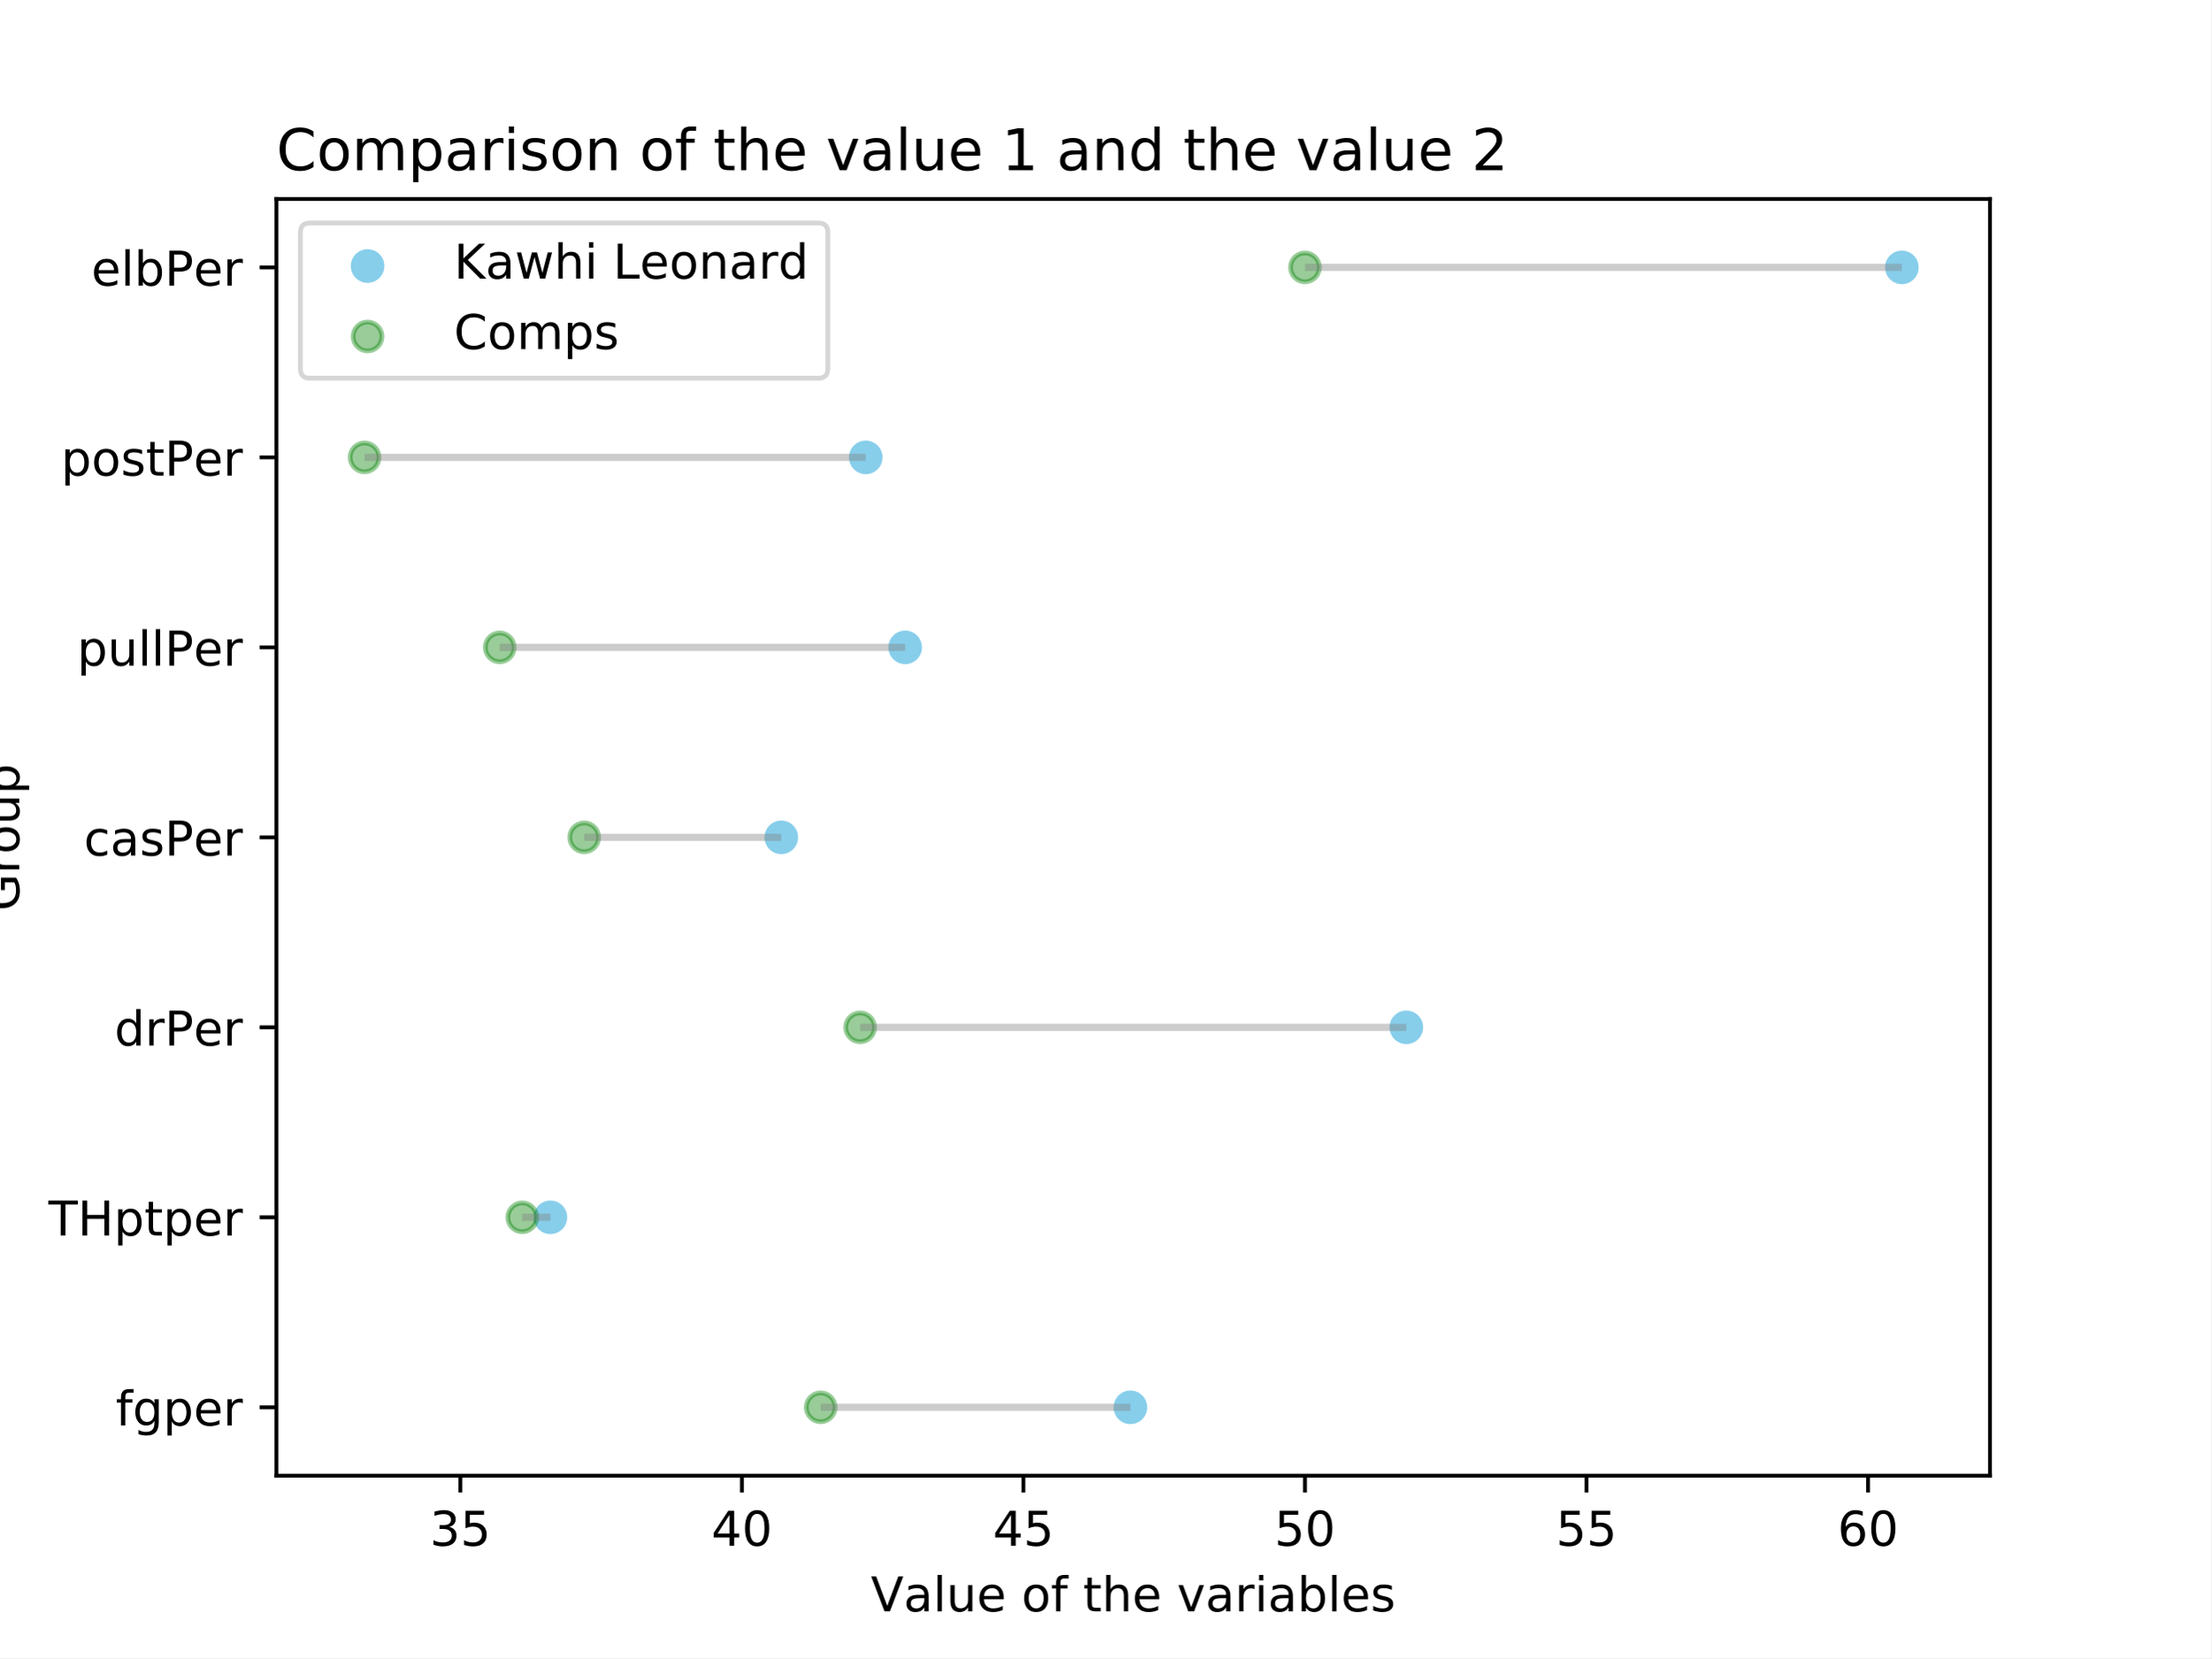
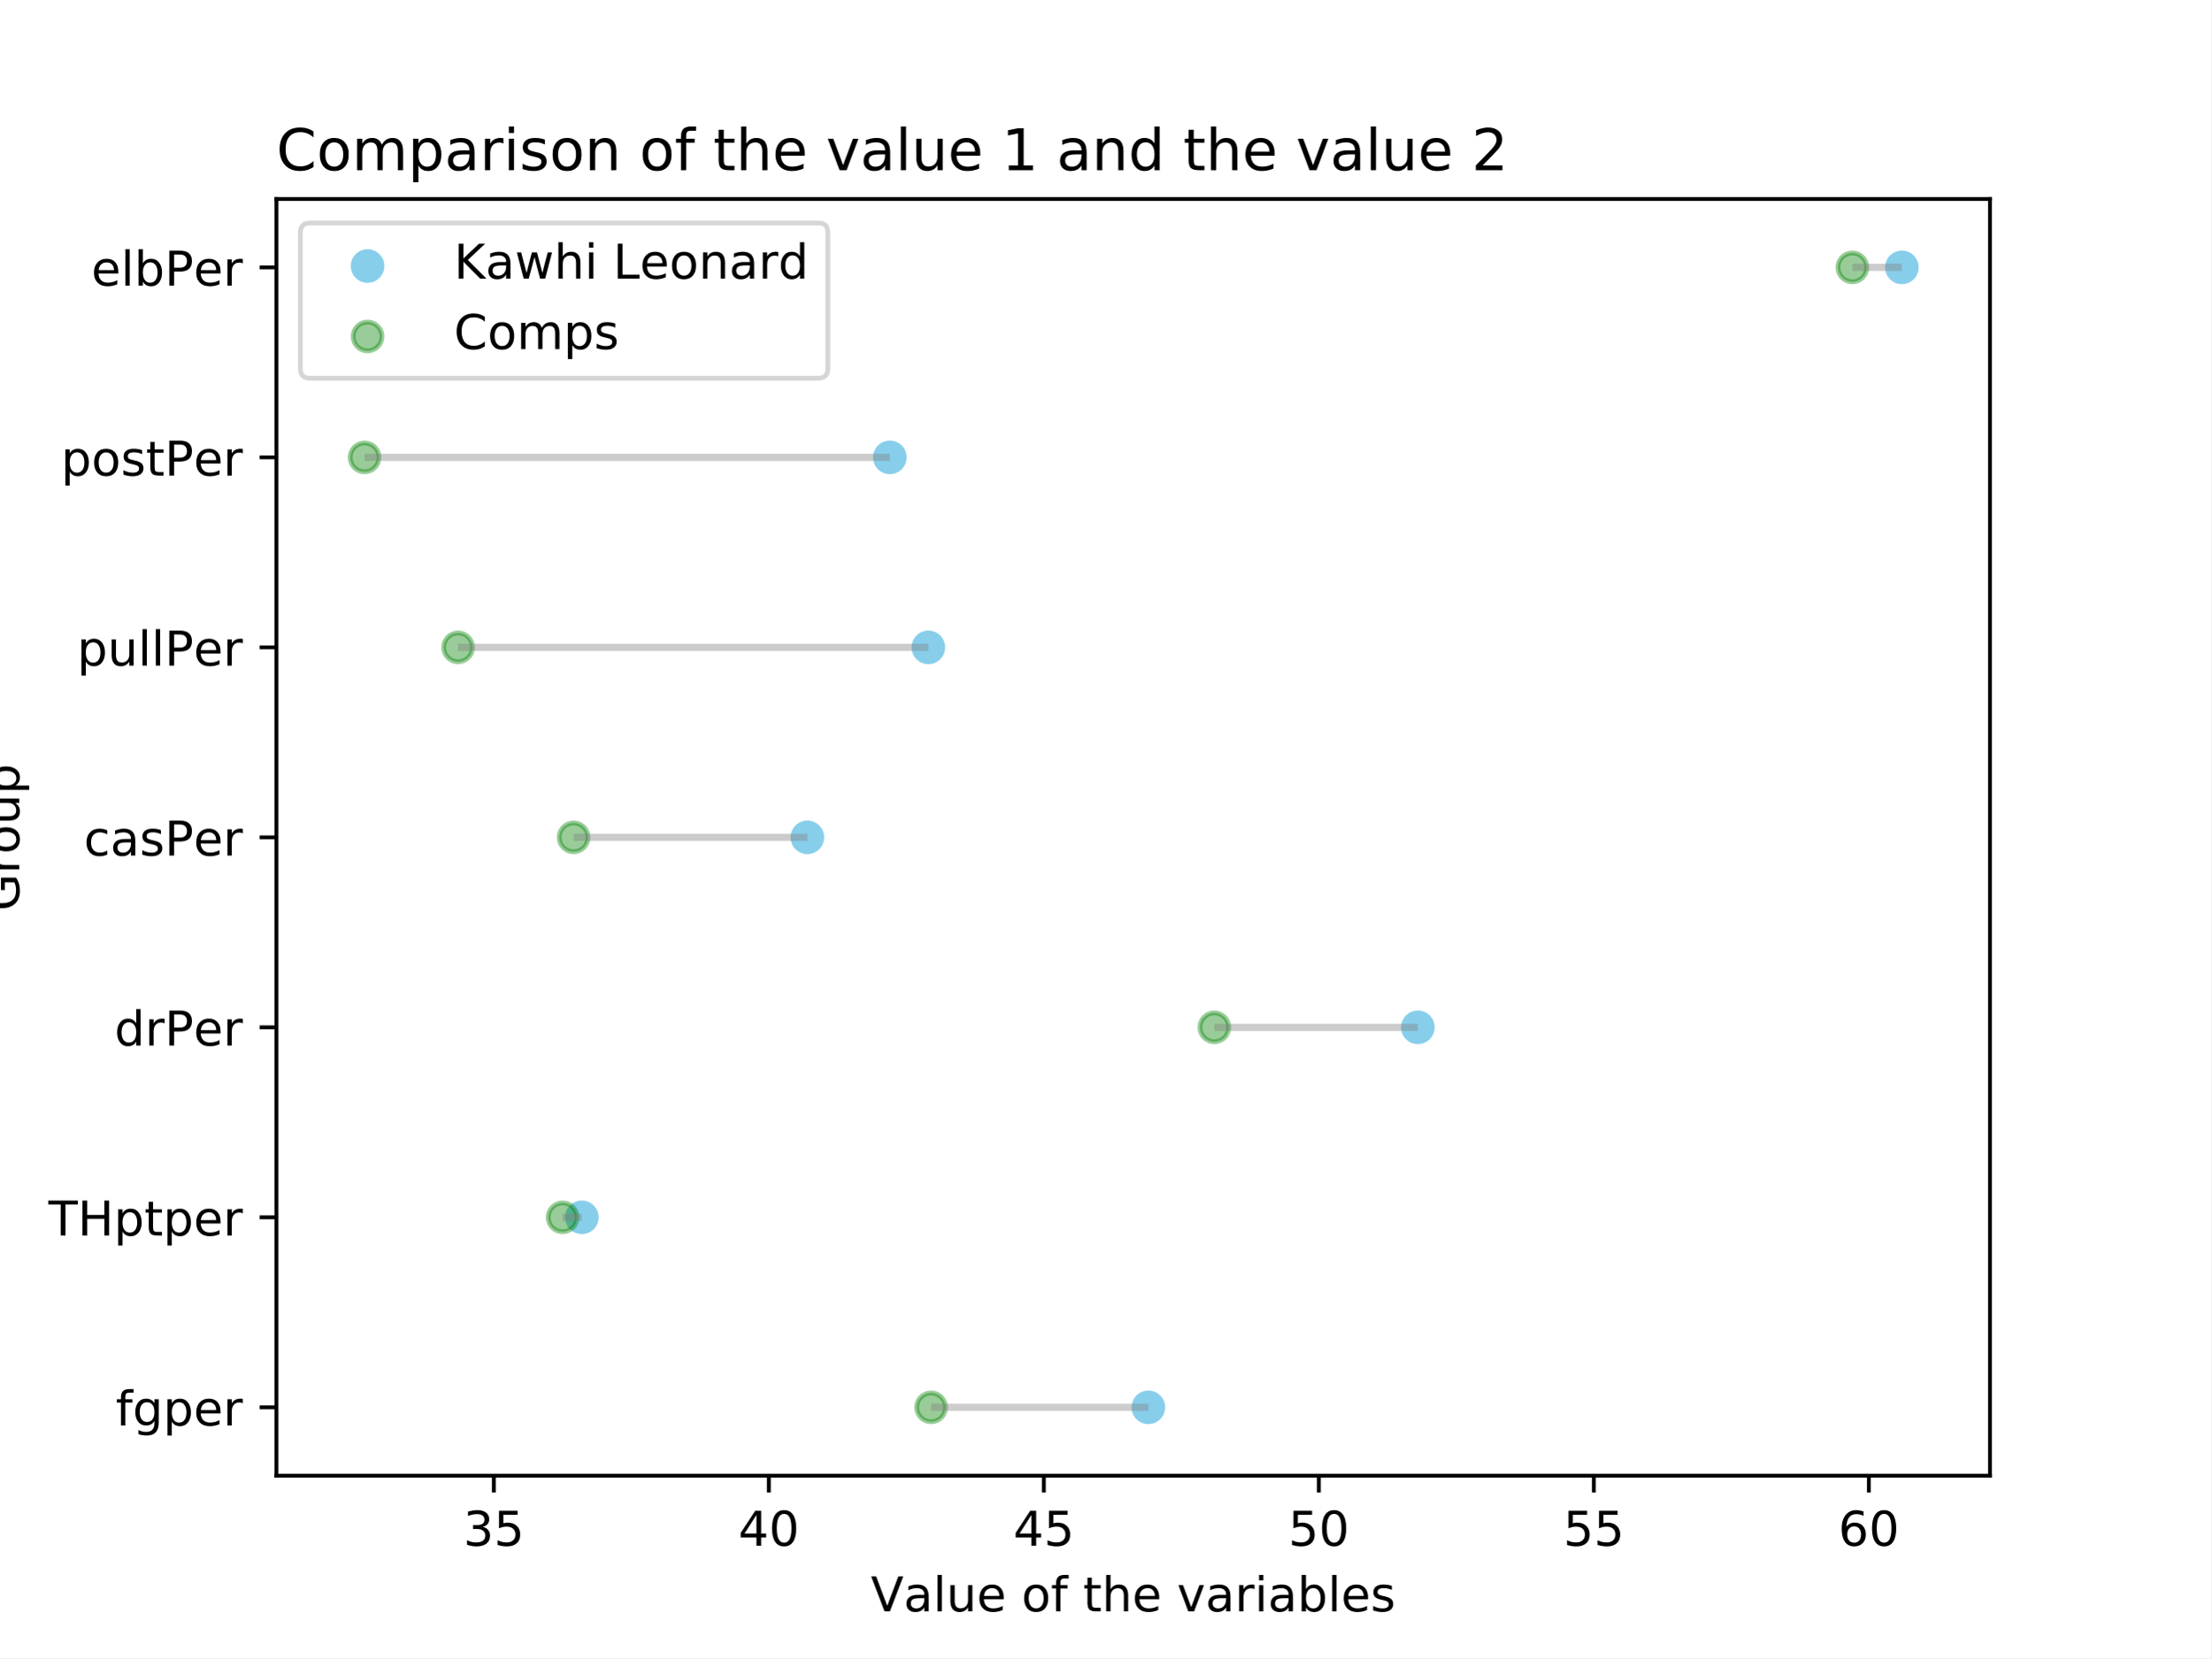
<svg xmlns="http://www.w3.org/2000/svg" xmlns:xlink="http://www.w3.org/1999/xlink" height="345.6pt" version="1.1" viewBox="0 0 460.8 345.6" width="460.8pt">
  <defs>
    <style type="text/css">
*{stroke-linecap:butt;stroke-linejoin:round;}
  </style>
  </defs>
  <g id="figure_1">
    <g id="patch_1">
      <path d="M 0 345.6  L 460.8 345.6  L 460.8 0  L 0 0  z " style="fill:#ffffff;" />
    </g>
    <g id="axes_1">
      <g id="patch_2">
        <path d="M 57.6 307.584  L 414.72 307.584  L 414.72 41.472  L 57.6 41.472  z " style="fill:#ffffff;" />
      </g>
      <g id="PathCollection_1">
        <defs>
-           <path d="M 0 3  C 0.796 3 1.559 2.684 2.121 2.121  C 2.684 1.559 3 0.796 3 0  C 3 -0.796 2.684 -1.559 2.121 -2.121  C 1.559 -2.684 0.796 -3 0 -3  C -0.796 -3 -1.559 -2.684 -2.121 -2.121  C -2.684 -1.559 -3 -0.796 -3 0  C -3 0.796 -2.684 1.559 -2.121 2.121  C -1.559 2.684 -0.796 3 0 3  z " id="m69d4a68d99" style="stroke:#87ceeb;" />
+           <path d="M 0 3  C 0.796 3 1.559 2.684 2.121 2.121  C 2.684 1.559 3 0.796 3 0  C 3 -0.796 2.684 -1.559 2.121 -2.121  C 1.559 -2.684 0.796 -3 0 -3  C -0.796 -3 -1.559 -2.684 -2.121 -2.121  C -2.684 -1.559 -3 -0.796 -3 0  C -3 0.796 -2.684 1.559 -2.121 2.121  C -1.559 2.684 -0.796 3 0 3  z " id="m1c4bdd228e" style="stroke:#87ceeb;" />
        </defs>
-         <g clip-path="url(#p1ef64b077f)">
-           <use style="fill:#87ceeb;stroke:#87ceeb;" x="235.58" xlink:href="#m69d4a68d99" y="293.329" />
-           <use style="fill:#87ceeb;stroke:#87ceeb;" x="114.705" xlink:href="#m69d4a68d99" y="253.728" />
-           <use style="fill:#87ceeb;stroke:#87ceeb;" x="293.084" xlink:href="#m69d4a68d99" y="214.128" />
-           <use style="fill:#87ceeb;stroke:#87ceeb;" x="162.821" xlink:href="#m69d4a68d99" y="174.528" />
-           <use style="fill:#87ceeb;stroke:#87ceeb;" x="188.639" xlink:href="#m69d4a68d99" y="134.928" />
-           <use style="fill:#87ceeb;stroke:#87ceeb;" x="180.424" xlink:href="#m69d4a68d99" y="95.328" />
-           <use style="fill:#87ceeb;stroke:#87ceeb;" x="396.356" xlink:href="#m69d4a68d99" y="55.727" />
+         <g clip-path="url(#pb7342dcd21)">
+           <use style="fill:#87ceeb;stroke:#87ceeb;" x="239.319" xlink:href="#m1c4bdd228e" y="293.329" />
+           <use style="fill:#87ceeb;stroke:#87ceeb;" x="121.255" xlink:href="#m1c4bdd228e" y="253.728" />
+           <use style="fill:#87ceeb;stroke:#87ceeb;" x="295.486" xlink:href="#m1c4bdd228e" y="214.128" />
+           <use style="fill:#87ceeb;stroke:#87ceeb;" x="168.252" xlink:href="#m1c4bdd228e" y="174.528" />
+           <use style="fill:#87ceeb;stroke:#87ceeb;" x="193.469" xlink:href="#m1c4bdd228e" y="134.928" />
+           <use style="fill:#87ceeb;stroke:#87ceeb;" x="185.445" xlink:href="#m1c4bdd228e" y="95.328" />
+           <use style="fill:#87ceeb;stroke:#87ceeb;" x="396.356" xlink:href="#m1c4bdd228e" y="55.727" />
        </g>
      </g>
      <g id="PathCollection_2">
        <defs>
-           <path d="M 0 3  C 0.796 3 1.559 2.684 2.121 2.121  C 2.684 1.559 3 0.796 3 0  C 3 -0.796 2.684 -1.559 2.121 -2.121  C 1.559 -2.684 0.796 -3 0 -3  C -0.796 -3 -1.559 -2.684 -2.121 -2.121  C -2.684 -1.559 -3 -0.796 -3 0  C -3 0.796 -2.684 1.559 -2.121 2.121  C -1.559 2.684 -0.796 3 0 3  z " id="me70bb706f5" style="stroke:#008000;stroke-opacity:0.4;" />
+           <path d="M 0 3  C 0.796 3 1.559 2.684 2.121 2.121  C 2.684 1.559 3 0.796 3 0  C 3 -0.796 2.684 -1.559 2.121 -2.121  C 1.559 -2.684 0.796 -3 0 -3  C -0.796 -3 -1.559 -2.684 -2.121 -2.121  C -2.684 -1.559 -3 -0.796 -3 0  C -3 0.796 -2.684 1.559 -2.121 2.121  C -1.559 2.684 -0.796 3 0 3  z " id="m475b3997d8" style="stroke:#008000;stroke-opacity:0.4;" />
        </defs>
-         <g clip-path="url(#p1ef64b077f)">
-           <use style="fill:#008000;fill-opacity:0.4;stroke:#008000;stroke-opacity:0.4;" x="171.035" xlink:href="#me70bb706f5" y="293.329" />
-           <use style="fill:#008000;fill-opacity:0.4;stroke:#008000;stroke-opacity:0.4;" x="108.838" xlink:href="#me70bb706f5" y="253.728" />
-           <use style="fill:#008000;fill-opacity:0.4;stroke:#008000;stroke-opacity:0.4;" x="179.25" xlink:href="#me70bb706f5" y="214.128" />
-           <use style="fill:#008000;fill-opacity:0.4;stroke:#008000;stroke-opacity:0.4;" x="121.747" xlink:href="#me70bb706f5" y="174.528" />
-           <use style="fill:#008000;fill-opacity:0.4;stroke:#008000;stroke-opacity:0.4;" x="104.143" xlink:href="#me70bb706f5" y="134.928" />
-           <use style="fill:#008000;fill-opacity:0.4;stroke:#008000;stroke-opacity:0.4;" x="75.978" xlink:href="#me70bb706f5" y="95.328" />
-           <use style="fill:#008000;fill-opacity:0.4;stroke:#008000;stroke-opacity:0.4;" x="271.96" xlink:href="#me70bb706f5" y="55.727" />
+         <g clip-path="url(#pb7342dcd21)">
+           <use style="fill:#008000;fill-opacity:0.4;stroke:#008000;stroke-opacity:0.4;" x="194.042" xlink:href="#m475b3997d8" y="293.329" />
+           <use style="fill:#008000;fill-opacity:0.4;stroke:#008000;stroke-opacity:0.4;" x="117.244" xlink:href="#m475b3997d8" y="253.728" />
+           <use style="fill:#008000;fill-opacity:0.4;stroke:#008000;stroke-opacity:0.4;" x="253.074" xlink:href="#m475b3997d8" y="214.128" />
+           <use style="fill:#008000;fill-opacity:0.4;stroke:#008000;stroke-opacity:0.4;" x="119.536" xlink:href="#m475b3997d8" y="174.528" />
+           <use style="fill:#008000;fill-opacity:0.4;stroke:#008000;stroke-opacity:0.4;" x="95.465" xlink:href="#m475b3997d8" y="134.928" />
+           <use style="fill:#008000;fill-opacity:0.4;stroke:#008000;stroke-opacity:0.4;" x="75.978" xlink:href="#m475b3997d8" y="95.328" />
+           <use style="fill:#008000;fill-opacity:0.4;stroke:#008000;stroke-opacity:0.4;" x="386.039" xlink:href="#m475b3997d8" y="55.727" />
        </g>
      </g>
      <g id="matplotlib.axis_1">
        <g id="xtick_1">
          <g id="line2d_1">
            <defs>
-               <path d="M 0 0  L 0 3.5  " id="mbaf9237b76" style="stroke:#000000;stroke-width:0.8;" />
-             </defs>
-             <g>
-               <use style="stroke:#000000;stroke-width:0.8;" x="95.929" xlink:href="#mbaf9237b76" y="307.584" />
+               <path d="M 0 0  L 0 3.5  " id="mb9daf70798" style="stroke:#000000;stroke-width:0.8;" />
+             </defs>
+             <g>
+               <use style="stroke:#000000;stroke-width:0.8;" x="102.915" xlink:href="#mb9daf70798" y="307.584" />
            </g>
          </g>
          <g id="text_1">
            <defs>
              <path d="M 40.578 39.312  Q 47.656 37.797 51.625 33  Q 55.609 28.219 55.609 21.188  Q 55.609 10.406 48.188 4.484  Q 40.766 -1.422 27.094 -1.422  Q 22.516 -1.422 17.656 -0.516  Q 12.797 0.391 7.625 2.203  L 7.625 11.719  Q 11.719 9.328 16.594 8.109  Q 21.484 6.891 26.812 6.891  Q 36.078 6.891 40.938 10.547  Q 45.797 14.203 45.797 21.188  Q 45.797 27.641 41.281 31.266  Q 36.766 34.906 28.719 34.906  L 20.219 34.906  L 20.219 43.016  L 29.109 43.016  Q 36.375 43.016 40.234 45.922  Q 44.094 48.828 44.094 54.297  Q 44.094 59.906 40.109 62.906  Q 36.141 65.922 28.719 65.922  Q 24.656 65.922 20.016 65.031  Q 15.375 64.156 9.812 62.312  L 9.812 71.094  Q 15.438 72.656 20.344 73.438  Q 25.25 74.219 29.594 74.219  Q 40.828 74.219 47.359 69.109  Q 53.906 64.016 53.906 55.328  Q 53.906 49.266 50.438 45.094  Q 46.969 40.922 40.578 39.312  z " id="DejaVuSans-33" />
              <path d="M 10.797 72.906  L 49.516 72.906  L 49.516 64.594  L 19.828 64.594  L 19.828 46.734  Q 21.969 47.469 24.109 47.828  Q 26.266 48.188 28.422 48.188  Q 40.625 48.188 47.75 41.5  Q 54.891 34.812 54.891 23.391  Q 54.891 11.625 47.562 5.094  Q 40.234 -1.422 26.906 -1.422  Q 22.312 -1.422 17.547 -0.641  Q 12.797 0.141 7.719 1.703  L 7.719 11.625  Q 12.109 9.234 16.797 8.062  Q 21.484 6.891 26.703 6.891  Q 35.156 6.891 40.078 11.328  Q 45.016 15.766 45.016 23.391  Q 45.016 31 40.078 35.438  Q 35.156 39.891 26.703 39.891  Q 22.75 39.891 18.812 39.016  Q 14.891 38.141 10.797 36.281  z " id="DejaVuSans-35" />
            </defs>
-             <g transform="translate(89.56619 322.1824)scale(0.1 -0.1)">
+             <g transform="translate(96.55286 322.1824)scale(0.1 -0.1)">
              <use xlink:href="#DejaVuSans-33" />
              <use x="63.623" xlink:href="#DejaVuSans-35" />
            </g>
          </g>
        </g>
        <g id="xtick_2">
          <g id="line2d_2">
            <g>
-               <use style="stroke:#000000;stroke-width:0.8;" x="154.606" xlink:href="#mbaf9237b76" y="307.584" />
+               <use style="stroke:#000000;stroke-width:0.8;" x="160.228" xlink:href="#mb9daf70798" y="307.584" />
            </g>
          </g>
          <g id="text_2">
            <defs>
              <path d="M 37.797 64.312  L 12.891 25.391  L 37.797 25.391  z M 35.203 72.906  L 47.609 72.906  L 47.609 25.391  L 58.016 25.391  L 58.016 17.188  L 47.609 17.188  L 47.609 0  L 37.797 0  L 37.797 17.188  L 4.891 17.188  L 4.891 26.703  z " id="DejaVuSans-34" />
              <path d="M 31.781 66.406  Q 24.172 66.406 20.328 58.906  Q 16.5 51.422 16.5 36.375  Q 16.5 21.391 20.328 13.891  Q 24.172 6.391 31.781 6.391  Q 39.453 6.391 43.281 13.891  Q 47.125 21.391 47.125 36.375  Q 47.125 51.422 43.281 58.906  Q 39.453 66.406 31.781 66.406  z M 31.781 74.219  Q 44.047 74.219 50.516 64.516  Q 56.984 54.828 56.984 36.375  Q 56.984 17.969 50.516 8.266  Q 44.047 -1.422 31.781 -1.422  Q 19.531 -1.422 13.062 8.266  Q 6.594 17.969 6.594 36.375  Q 6.594 54.828 13.062 64.516  Q 19.531 74.219 31.781 74.219  z " id="DejaVuSans-30" />
            </defs>
-             <g transform="translate(148.2433 322.1824)scale(0.1 -0.1)">
+             <g transform="translate(153.8654 322.1824)scale(0.1 -0.1)">
              <use xlink:href="#DejaVuSans-34" />
              <use x="63.623" xlink:href="#DejaVuSans-30" />
            </g>
          </g>
        </g>
        <g id="xtick_3">
          <g id="line2d_3">
            <g>
-               <use style="stroke:#000000;stroke-width:0.8;" x="213.283" xlink:href="#mbaf9237b76" y="307.584" />
+               <use style="stroke:#000000;stroke-width:0.8;" x="217.541" xlink:href="#mb9daf70798" y="307.584" />
            </g>
          </g>
          <g id="text_3">
-             <g transform="translate(206.9205 322.1824)scale(0.1 -0.1)">
+             <g transform="translate(211.178 322.1824)scale(0.1 -0.1)">
              <use xlink:href="#DejaVuSans-34" />
              <use x="63.623" xlink:href="#DejaVuSans-35" />
            </g>
          </g>
        </g>
        <g id="xtick_4">
          <g id="line2d_4">
            <g>
-               <use style="stroke:#000000;stroke-width:0.8;" x="271.96" xlink:href="#mbaf9237b76" y="307.584" />
+               <use style="stroke:#000000;stroke-width:0.8;" x="274.853" xlink:href="#mb9daf70798" y="307.584" />
            </g>
          </g>
          <g id="text_4">
-             <g transform="translate(265.5977 322.1824)scale(0.1 -0.1)">
+             <g transform="translate(268.4906 322.1824)scale(0.1 -0.1)">
              <use xlink:href="#DejaVuSans-35" />
              <use x="63.623" xlink:href="#DejaVuSans-30" />
            </g>
          </g>
        </g>
        <g id="xtick_5">
          <g id="line2d_5">
            <g>
-               <use style="stroke:#000000;stroke-width:0.8;" x="330.637" xlink:href="#mbaf9237b76" y="307.584" />
+               <use style="stroke:#000000;stroke-width:0.8;" x="332.166" xlink:href="#mb9daf70798" y="307.584" />
            </g>
          </g>
          <g id="text_5">
-             <g transform="translate(324.2748 322.1824)scale(0.1 -0.1)">
+             <g transform="translate(325.8031 322.1824)scale(0.1 -0.1)">
              <use xlink:href="#DejaVuSans-35" />
              <use x="63.623" xlink:href="#DejaVuSans-35" />
            </g>
          </g>
        </g>
        <g id="xtick_6">
          <g id="line2d_6">
            <g>
-               <use style="stroke:#000000;stroke-width:0.8;" x="389.314" xlink:href="#mbaf9237b76" y="307.584" />
+               <use style="stroke:#000000;stroke-width:0.8;" x="389.478" xlink:href="#mb9daf70798" y="307.584" />
            </g>
          </g>
          <g id="text_6">
            <defs>
              <path d="M 33.016 40.375  Q 26.375 40.375 22.484 35.828  Q 18.609 31.297 18.609 23.391  Q 18.609 15.531 22.484 10.953  Q 26.375 6.391 33.016 6.391  Q 39.656 6.391 43.531 10.953  Q 47.406 15.531 47.406 23.391  Q 47.406 31.297 43.531 35.828  Q 39.656 40.375 33.016 40.375  z M 52.594 71.297  L 52.594 62.312  Q 48.875 64.062 45.094 64.984  Q 41.312 65.922 37.594 65.922  Q 27.828 65.922 22.672 59.328  Q 17.531 52.734 16.797 39.406  Q 19.672 43.656 24.016 45.922  Q 28.375 48.188 33.594 48.188  Q 44.578 48.188 50.953 41.516  Q 57.328 34.859 57.328 23.391  Q 57.328 12.156 50.688 5.359  Q 44.047 -1.422 33.016 -1.422  Q 20.359 -1.422 13.672 8.266  Q 6.984 17.969 6.984 36.375  Q 6.984 53.656 15.188 63.938  Q 23.391 74.219 37.203 74.219  Q 40.922 74.219 44.703 73.484  Q 48.484 72.75 52.594 71.297  z " id="DejaVuSans-36" />
            </defs>
-             <g transform="translate(382.952 322.1824)scale(0.1 -0.1)">
+             <g transform="translate(383.1157 322.1824)scale(0.1 -0.1)">
              <use xlink:href="#DejaVuSans-36" />
              <use x="63.623" xlink:href="#DejaVuSans-30" />
            </g>
          </g>
        </g>
        <g id="text_7">
          <defs>
            <path d="M 28.609 0  L 0.781 72.906  L 11.078 72.906  L 34.188 11.531  L 57.328 72.906  L 67.578 72.906  L 39.797 0  z " id="DejaVuSans-56" />
            <path d="M 34.281 27.484  Q 23.391 27.484 19.188 25  Q 14.984 22.516 14.984 16.5  Q 14.984 11.719 18.141 8.906  Q 21.297 6.109 26.703 6.109  Q 34.188 6.109 38.703 11.406  Q 43.219 16.703 43.219 25.484  L 43.219 27.484  z M 52.203 31.203  L 52.203 0  L 43.219 0  L 43.219 8.297  Q 40.141 3.328 35.547 0.953  Q 30.953 -1.422 24.312 -1.422  Q 15.922 -1.422 10.953 3.297  Q 6 8.016 6 15.922  Q 6 25.141 12.172 29.828  Q 18.359 34.516 30.609 34.516  L 43.219 34.516  L 43.219 35.406  Q 43.219 41.609 39.141 45  Q 35.062 48.391 27.688 48.391  Q 23 48.391 18.547 47.266  Q 14.109 46.141 10.016 43.891  L 10.016 52.203  Q 14.938 54.109 19.578 55.047  Q 24.219 56 28.609 56  Q 40.484 56 46.344 49.844  Q 52.203 43.703 52.203 31.203  z " id="DejaVuSans-61" />
            <path d="M 9.422 75.984  L 18.406 75.984  L 18.406 0  L 9.422 0  z " id="DejaVuSans-6c" />
            <path d="M 8.5 21.578  L 8.5 54.688  L 17.484 54.688  L 17.484 21.922  Q 17.484 14.156 20.5 10.266  Q 23.531 6.391 29.594 6.391  Q 36.859 6.391 41.078 11.031  Q 45.312 15.672 45.312 23.688  L 45.312 54.688  L 54.297 54.688  L 54.297 0  L 45.312 0  L 45.312 8.406  Q 42.047 3.422 37.719 1  Q 33.406 -1.422 27.688 -1.422  Q 18.266 -1.422 13.375 4.438  Q 8.5 10.297 8.5 21.578  z M 31.109 56  z " id="DejaVuSans-75" />
            <path d="M 56.203 29.594  L 56.203 25.203  L 14.891 25.203  Q 15.484 15.922 20.484 11.062  Q 25.484 6.203 34.422 6.203  Q 39.594 6.203 44.453 7.469  Q 49.312 8.734 54.109 11.281  L 54.109 2.781  Q 49.266 0.734 44.188 -0.344  Q 39.109 -1.422 33.891 -1.422  Q 20.797 -1.422 13.156 6.188  Q 5.516 13.812 5.516 26.812  Q 5.516 40.234 12.766 48.109  Q 20.016 56 32.328 56  Q 43.359 56 49.781 48.891  Q 56.203 41.797 56.203 29.594  z M 47.219 32.234  Q 47.125 39.594 43.094 43.984  Q 39.062 48.391 32.422 48.391  Q 24.906 48.391 20.391 44.141  Q 15.875 39.891 15.188 32.172  z " id="DejaVuSans-65" />
            <path id="DejaVuSans-20" />
            <path d="M 30.609 48.391  Q 23.391 48.391 19.188 42.75  Q 14.984 37.109 14.984 27.297  Q 14.984 17.484 19.156 11.844  Q 23.344 6.203 30.609 6.203  Q 37.797 6.203 41.984 11.859  Q 46.188 17.531 46.188 27.297  Q 46.188 37.016 41.984 42.703  Q 37.797 48.391 30.609 48.391  z M 30.609 56  Q 42.328 56 49.016 48.375  Q 55.719 40.766 55.719 27.297  Q 55.719 13.875 49.016 6.219  Q 42.328 -1.422 30.609 -1.422  Q 18.844 -1.422 12.172 6.219  Q 5.516 13.875 5.516 27.297  Q 5.516 40.766 12.172 48.375  Q 18.844 56 30.609 56  z " id="DejaVuSans-6f" />
            <path d="M 37.109 75.984  L 37.109 68.5  L 28.516 68.5  Q 23.688 68.5 21.797 66.547  Q 19.922 64.594 19.922 59.516  L 19.922 54.688  L 34.719 54.688  L 34.719 47.703  L 19.922 47.703  L 19.922 0  L 10.891 0  L 10.891 47.703  L 2.297 47.703  L 2.297 54.688  L 10.891 54.688  L 10.891 58.5  Q 10.891 67.625 15.141 71.797  Q 19.391 75.984 28.609 75.984  z " id="DejaVuSans-66" />
            <path d="M 18.312 70.219  L 18.312 54.688  L 36.812 54.688  L 36.812 47.703  L 18.312 47.703  L 18.312 18.016  Q 18.312 11.328 20.141 9.422  Q 21.969 7.516 27.594 7.516  L 36.812 7.516  L 36.812 0  L 27.594 0  Q 17.188 0 13.234 3.875  Q 9.281 7.766 9.281 18.016  L 9.281 47.703  L 2.688 47.703  L 2.688 54.688  L 9.281 54.688  L 9.281 70.219  z " id="DejaVuSans-74" />
            <path d="M 54.891 33.016  L 54.891 0  L 45.906 0  L 45.906 32.719  Q 45.906 40.484 42.875 44.328  Q 39.844 48.188 33.797 48.188  Q 26.516 48.188 22.312 43.547  Q 18.109 38.922 18.109 30.906  L 18.109 0  L 9.078 0  L 9.078 75.984  L 18.109 75.984  L 18.109 46.188  Q 21.344 51.125 25.703 53.562  Q 30.078 56 35.797 56  Q 45.219 56 50.047 50.172  Q 54.891 44.344 54.891 33.016  z " id="DejaVuSans-68" />
            <path d="M 2.984 54.688  L 12.5 54.688  L 29.594 8.797  L 46.688 54.688  L 56.203 54.688  L 35.688 0  L 23.484 0  z " id="DejaVuSans-76" />
            <path d="M 41.109 46.297  Q 39.594 47.172 37.812 47.578  Q 36.031 48 33.891 48  Q 26.266 48 22.188 43.047  Q 18.109 38.094 18.109 28.812  L 18.109 0  L 9.078 0  L 9.078 54.688  L 18.109 54.688  L 18.109 46.188  Q 20.953 51.172 25.484 53.578  Q 30.031 56 36.531 56  Q 37.453 56 38.578 55.875  Q 39.703 55.766 41.062 55.516  z " id="DejaVuSans-72" />
            <path d="M 9.422 54.688  L 18.406 54.688  L 18.406 0  L 9.422 0  z M 9.422 75.984  L 18.406 75.984  L 18.406 64.594  L 9.422 64.594  z " id="DejaVuSans-69" />
            <path d="M 48.688 27.297  Q 48.688 37.203 44.609 42.844  Q 40.531 48.484 33.406 48.484  Q 26.266 48.484 22.188 42.844  Q 18.109 37.203 18.109 27.297  Q 18.109 17.391 22.188 11.75  Q 26.266 6.109 33.406 6.109  Q 40.531 6.109 44.609 11.75  Q 48.688 17.391 48.688 27.297  z M 18.109 46.391  Q 20.953 51.266 25.266 53.625  Q 29.594 56 35.594 56  Q 45.562 56 51.781 48.094  Q 58.016 40.188 58.016 27.297  Q 58.016 14.406 51.781 6.484  Q 45.562 -1.422 35.594 -1.422  Q 29.594 -1.422 25.266 0.953  Q 20.953 3.328 18.109 8.203  L 18.109 0  L 9.078 0  L 9.078 75.984  L 18.109 75.984  z " id="DejaVuSans-62" />
            <path d="M 44.281 53.078  L 44.281 44.578  Q 40.484 46.531 36.375 47.5  Q 32.281 48.484 27.875 48.484  Q 21.188 48.484 17.844 46.438  Q 14.5 44.391 14.5 40.281  Q 14.5 37.156 16.891 35.375  Q 19.281 33.594 26.516 31.984  L 29.594 31.297  Q 39.156 29.25 43.188 25.516  Q 47.219 21.781 47.219 15.094  Q 47.219 7.469 41.188 3.016  Q 35.156 -1.422 24.609 -1.422  Q 20.219 -1.422 15.453 -0.562  Q 10.688 0.297 5.422 2  L 5.422 11.281  Q 10.406 8.688 15.234 7.391  Q 20.062 6.109 24.812 6.109  Q 31.156 6.109 34.562 8.281  Q 37.984 10.453 37.984 14.406  Q 37.984 18.062 35.516 20.016  Q 33.062 21.969 24.703 23.781  L 21.578 24.516  Q 13.234 26.266 9.516 29.906  Q 5.812 33.547 5.812 39.891  Q 5.812 47.609 11.281 51.797  Q 16.75 56 26.812 56  Q 31.781 56 36.172 55.266  Q 40.578 54.547 44.281 53.078  z " id="DejaVuSans-73" />
          </defs>
          <g transform="translate(181.478 335.8606)scale(0.1 -0.1)">
            <use xlink:href="#DejaVuSans-56" />
            <use x="68.299" xlink:href="#DejaVuSans-61" />
            <use x="129.578" xlink:href="#DejaVuSans-6c" />
            <use x="157.361" xlink:href="#DejaVuSans-75" />
            <use x="220.74" xlink:href="#DejaVuSans-65" />
            <use x="282.264" xlink:href="#DejaVuSans-20" />
            <use x="314.051" xlink:href="#DejaVuSans-6f" />
            <use x="375.232" xlink:href="#DejaVuSans-66" />
            <use x="410.438" xlink:href="#DejaVuSans-20" />
            <use x="442.225" xlink:href="#DejaVuSans-74" />
            <use x="481.434" xlink:href="#DejaVuSans-68" />
            <use x="544.812" xlink:href="#DejaVuSans-65" />
            <use x="606.336" xlink:href="#DejaVuSans-20" />
            <use x="638.123" xlink:href="#DejaVuSans-76" />
            <use x="697.303" xlink:href="#DejaVuSans-61" />
            <use x="758.582" xlink:href="#DejaVuSans-72" />
            <use x="799.695" xlink:href="#DejaVuSans-69" />
            <use x="827.479" xlink:href="#DejaVuSans-61" />
            <use x="888.758" xlink:href="#DejaVuSans-62" />
            <use x="952.234" xlink:href="#DejaVuSans-6c" />
            <use x="980.018" xlink:href="#DejaVuSans-65" />
            <use x="1041.541" xlink:href="#DejaVuSans-73" />
          </g>
        </g>
      </g>
      <g id="matplotlib.axis_2">
        <g id="ytick_1">
          <g id="line2d_7">
            <defs>
-               <path d="M 0 0  L -3.5 0  " id="m8d59d2395b" style="stroke:#000000;stroke-width:0.8;" />
-             </defs>
-             <g>
-               <use style="stroke:#000000;stroke-width:0.8;" x="57.6" xlink:href="#m8d59d2395b" y="293.329" />
+               <path d="M 0 0  L -3.5 0  " id="mfe0f74773d" style="stroke:#000000;stroke-width:0.8;" />
+             </defs>
+             <g>
+               <use style="stroke:#000000;stroke-width:0.8;" x="57.6" xlink:href="#mfe0f74773d" y="293.329" />
            </g>
          </g>
          <g id="text_8">
            <defs>
              <path d="M 45.406 27.984  Q 45.406 37.75 41.375 43.109  Q 37.359 48.484 30.078 48.484  Q 22.859 48.484 18.828 43.109  Q 14.797 37.75 14.797 27.984  Q 14.797 18.266 18.828 12.891  Q 22.859 7.516 30.078 7.516  Q 37.359 7.516 41.375 12.891  Q 45.406 18.266 45.406 27.984  z M 54.391 6.781  Q 54.391 -7.172 48.188 -13.984  Q 42 -20.797 29.203 -20.797  Q 24.469 -20.797 20.266 -20.094  Q 16.062 -19.391 12.109 -17.922  L 12.109 -9.188  Q 16.062 -11.328 19.922 -12.344  Q 23.781 -13.375 27.781 -13.375  Q 36.625 -13.375 41.016 -8.766  Q 45.406 -4.156 45.406 5.172  L 45.406 9.625  Q 42.625 4.781 38.281 2.391  Q 33.938 0 27.875 0  Q 17.828 0 11.672 7.656  Q 5.516 15.328 5.516 27.984  Q 5.516 40.672 11.672 48.328  Q 17.828 56 27.875 56  Q 33.938 56 38.281 53.609  Q 42.625 51.219 45.406 46.391  L 45.406 54.688  L 54.391 54.688  z " id="DejaVuSans-67" />
              <path d="M 18.109 8.203  L 18.109 -20.797  L 9.078 -20.797  L 9.078 54.688  L 18.109 54.688  L 18.109 46.391  Q 20.953 51.266 25.266 53.625  Q 29.594 56 35.594 56  Q 45.562 56 51.781 48.094  Q 58.016 40.188 58.016 27.297  Q 58.016 14.406 51.781 6.484  Q 45.562 -1.422 35.594 -1.422  Q 29.594 -1.422 25.266 0.953  Q 20.953 3.328 18.109 8.203  z M 48.688 27.297  Q 48.688 37.203 44.609 42.844  Q 40.531 48.484 33.406 48.484  Q 26.266 48.484 22.188 42.844  Q 18.109 37.203 18.109 27.297  Q 18.109 17.391 22.188 11.75  Q 26.266 6.109 33.406 6.109  Q 40.531 6.109 44.609 11.75  Q 48.688 17.391 48.688 27.297  z " id="DejaVuSans-70" />
            </defs>
            <g transform="translate(24.11875 297.1279)scale(0.1 -0.1)">
              <use xlink:href="#DejaVuSans-66" />
              <use x="35.205" xlink:href="#DejaVuSans-67" />
              <use x="98.682" xlink:href="#DejaVuSans-70" />
              <use x="162.158" xlink:href="#DejaVuSans-65" />
              <use x="223.682" xlink:href="#DejaVuSans-72" />
            </g>
          </g>
        </g>
        <g id="ytick_2">
          <g id="line2d_8">
            <g>
-               <use style="stroke:#000000;stroke-width:0.8;" x="57.6" xlink:href="#m8d59d2395b" y="253.728" />
+               <use style="stroke:#000000;stroke-width:0.8;" x="57.6" xlink:href="#mfe0f74773d" y="253.728" />
            </g>
          </g>
          <g id="text_9">
            <defs>
              <path d="M -0.297 72.906  L 61.375 72.906  L 61.375 64.594  L 35.5 64.594  L 35.5 0  L 25.594 0  L 25.594 64.594  L -0.297 64.594  z " id="DejaVuSans-54" />
              <path d="M 9.812 72.906  L 19.672 72.906  L 19.672 43.016  L 55.516 43.016  L 55.516 72.906  L 65.375 72.906  L 65.375 0  L 55.516 0  L 55.516 34.719  L 19.672 34.719  L 19.672 0  L 9.812 0  z " id="DejaVuSans-48" />
            </defs>
            <g transform="translate(10.09062 257.5277)scale(0.1 -0.1)">
              <use xlink:href="#DejaVuSans-54" />
              <use x="61.084" xlink:href="#DejaVuSans-48" />
              <use x="136.279" xlink:href="#DejaVuSans-70" />
              <use x="199.756" xlink:href="#DejaVuSans-74" />
              <use x="238.965" xlink:href="#DejaVuSans-70" />
              <use x="302.441" xlink:href="#DejaVuSans-65" />
              <use x="363.965" xlink:href="#DejaVuSans-72" />
            </g>
          </g>
        </g>
        <g id="ytick_3">
          <g id="line2d_9">
            <g>
-               <use style="stroke:#000000;stroke-width:0.8;" x="57.6" xlink:href="#m8d59d2395b" y="214.128" />
+               <use style="stroke:#000000;stroke-width:0.8;" x="57.6" xlink:href="#mfe0f74773d" y="214.128" />
            </g>
          </g>
          <g id="text_10">
            <defs>
              <path d="M 45.406 46.391  L 45.406 75.984  L 54.391 75.984  L 54.391 0  L 45.406 0  L 45.406 8.203  Q 42.578 3.328 38.25 0.953  Q 33.938 -1.422 27.875 -1.422  Q 17.969 -1.422 11.734 6.484  Q 5.516 14.406 5.516 27.297  Q 5.516 40.188 11.734 48.094  Q 17.969 56 27.875 56  Q 33.938 56 38.25 53.625  Q 42.578 51.266 45.406 46.391  z M 14.797 27.297  Q 14.797 17.391 18.875 11.75  Q 22.953 6.109 30.078 6.109  Q 37.203 6.109 41.297 11.75  Q 45.406 17.391 45.406 27.297  Q 45.406 37.203 41.297 42.844  Q 37.203 48.484 30.078 48.484  Q 22.953 48.484 18.875 42.844  Q 14.797 37.203 14.797 27.297  z " id="DejaVuSans-64" />
              <path d="M 19.672 64.797  L 19.672 37.406  L 32.078 37.406  Q 38.969 37.406 42.719 40.969  Q 46.484 44.531 46.484 51.125  Q 46.484 57.672 42.719 61.234  Q 38.969 64.797 32.078 64.797  z M 9.812 72.906  L 32.078 72.906  Q 44.344 72.906 50.609 67.359  Q 56.891 61.812 56.891 51.125  Q 56.891 40.328 50.609 34.812  Q 44.344 29.297 32.078 29.297  L 19.672 29.297  L 19.672 0  L 9.812 0  z " id="DejaVuSans-50" />
            </defs>
            <g transform="translate(23.85156 217.9274)scale(0.1 -0.1)">
              <use xlink:href="#DejaVuSans-64" />
              <use x="63.477" xlink:href="#DejaVuSans-72" />
              <use x="104.59" xlink:href="#DejaVuSans-50" />
              <use x="164.846" xlink:href="#DejaVuSans-65" />
              <use x="226.369" xlink:href="#DejaVuSans-72" />
            </g>
          </g>
        </g>
        <g id="ytick_4">
          <g id="line2d_10">
            <g>
-               <use style="stroke:#000000;stroke-width:0.8;" x="57.6" xlink:href="#m8d59d2395b" y="174.528" />
+               <use style="stroke:#000000;stroke-width:0.8;" x="57.6" xlink:href="#mfe0f74773d" y="174.528" />
            </g>
          </g>
          <g id="text_11">
            <defs>
              <path d="M 48.781 52.594  L 48.781 44.188  Q 44.969 46.297 41.141 47.344  Q 37.312 48.391 33.406 48.391  Q 24.656 48.391 19.812 42.844  Q 14.984 37.312 14.984 27.297  Q 14.984 17.281 19.812 11.734  Q 24.656 6.203 33.406 6.203  Q 37.312 6.203 41.141 7.25  Q 44.969 8.297 48.781 10.406  L 48.781 2.094  Q 45.016 0.344 40.984 -0.531  Q 36.969 -1.422 32.422 -1.422  Q 20.062 -1.422 12.781 6.344  Q 5.516 14.109 5.516 27.297  Q 5.516 40.672 12.859 48.328  Q 20.219 56 33.016 56  Q 37.156 56 41.109 55.141  Q 45.062 54.297 48.781 52.594  z " id="DejaVuSans-63" />
            </defs>
            <g transform="translate(17.475 178.3272)scale(0.1 -0.1)">
              <use xlink:href="#DejaVuSans-63" />
              <use x="54.98" xlink:href="#DejaVuSans-61" />
              <use x="116.26" xlink:href="#DejaVuSans-73" />
              <use x="168.359" xlink:href="#DejaVuSans-50" />
              <use x="228.615" xlink:href="#DejaVuSans-65" />
              <use x="290.139" xlink:href="#DejaVuSans-72" />
            </g>
          </g>
        </g>
        <g id="ytick_5">
          <g id="line2d_11">
            <g>
-               <use style="stroke:#000000;stroke-width:0.8;" x="57.6" xlink:href="#m8d59d2395b" y="134.928" />
+               <use style="stroke:#000000;stroke-width:0.8;" x="57.6" xlink:href="#mfe0f74773d" y="134.928" />
            </g>
          </g>
          <g id="text_12">
            <g transform="translate(16.06875 138.727)scale(0.1 -0.1)">
              <use xlink:href="#DejaVuSans-70" />
              <use x="63.477" xlink:href="#DejaVuSans-75" />
              <use x="126.855" xlink:href="#DejaVuSans-6c" />
              <use x="154.639" xlink:href="#DejaVuSans-6c" />
              <use x="182.422" xlink:href="#DejaVuSans-50" />
              <use x="242.678" xlink:href="#DejaVuSans-65" />
              <use x="304.201" xlink:href="#DejaVuSans-72" />
            </g>
          </g>
        </g>
        <g id="ytick_6">
          <g id="line2d_12">
            <g>
-               <use style="stroke:#000000;stroke-width:0.8;" x="57.6" xlink:href="#m8d59d2395b" y="95.328" />
+               <use style="stroke:#000000;stroke-width:0.8;" x="57.6" xlink:href="#mfe0f74773d" y="95.328" />
            </g>
          </g>
          <g id="text_13">
            <g transform="translate(12.71406 99.12677)scale(0.1 -0.1)">
              <use xlink:href="#DejaVuSans-70" />
              <use x="63.477" xlink:href="#DejaVuSans-6f" />
              <use x="124.658" xlink:href="#DejaVuSans-73" />
              <use x="176.758" xlink:href="#DejaVuSans-74" />
              <use x="215.967" xlink:href="#DejaVuSans-50" />
              <use x="276.223" xlink:href="#DejaVuSans-65" />
              <use x="337.746" xlink:href="#DejaVuSans-72" />
            </g>
          </g>
        </g>
        <g id="ytick_7">
          <g id="line2d_13">
            <g>
-               <use style="stroke:#000000;stroke-width:0.8;" x="57.6" xlink:href="#m8d59d2395b" y="55.727" />
+               <use style="stroke:#000000;stroke-width:0.8;" x="57.6" xlink:href="#mfe0f74773d" y="55.727" />
            </g>
          </g>
          <g id="text_14">
            <g transform="translate(19.03125 59.52654)scale(0.1 -0.1)">
              <use xlink:href="#DejaVuSans-65" />
              <use x="61.523" xlink:href="#DejaVuSans-6c" />
              <use x="89.307" xlink:href="#DejaVuSans-62" />
              <use x="152.783" xlink:href="#DejaVuSans-50" />
              <use x="213.039" xlink:href="#DejaVuSans-65" />
              <use x="274.562" xlink:href="#DejaVuSans-72" />
            </g>
          </g>
        </g>
        <g id="text_15">
          <defs>
            <path d="M 59.516 10.406  L 59.516 29.984  L 43.406 29.984  L 43.406 38.094  L 69.281 38.094  L 69.281 6.781  Q 63.578 2.734 56.688 0.656  Q 49.812 -1.422 42 -1.422  Q 24.906 -1.422 15.25 8.562  Q 5.609 18.562 5.609 36.375  Q 5.609 54.25 15.25 64.234  Q 24.906 74.219 42 74.219  Q 49.125 74.219 55.547 72.453  Q 61.969 70.703 67.391 67.281  L 67.391 56.781  Q 61.922 61.422 55.766 63.766  Q 49.609 66.109 42.828 66.109  Q 29.438 66.109 22.719 58.641  Q 16.016 51.172 16.016 36.375  Q 16.016 21.625 22.719 14.156  Q 29.438 6.688 42.828 6.688  Q 48.047 6.688 52.141 7.594  Q 56.25 8.5 59.516 10.406  z " id="DejaVuSans-47" />
          </defs>
          <g transform="translate(4.010937 189.8585)rotate(-90)scale(0.1 -0.1)">
            <use xlink:href="#DejaVuSans-47" />
            <use x="77.49" xlink:href="#DejaVuSans-72" />
            <use x="118.572" xlink:href="#DejaVuSans-6f" />
            <use x="179.754" xlink:href="#DejaVuSans-75" />
            <use x="243.133" xlink:href="#DejaVuSans-70" />
          </g>
        </g>
      </g>
      <g id="LineCollection_1">
-         <path clip-path="url(#p1ef64b077f)" d="M 235.58 293.329  L 171.035 293.329  " style="fill:none;stroke:#808080;stroke-opacity:0.4;stroke-width:1.5;" />
-         <path clip-path="url(#p1ef64b077f)" d="M 114.705 253.728  L 108.838 253.728  " style="fill:none;stroke:#808080;stroke-opacity:0.4;stroke-width:1.5;" />
-         <path clip-path="url(#p1ef64b077f)" d="M 293.084 214.128  L 179.25 214.128  " style="fill:none;stroke:#808080;stroke-opacity:0.4;stroke-width:1.5;" />
-         <path clip-path="url(#p1ef64b077f)" d="M 162.821 174.528  L 121.747 174.528  " style="fill:none;stroke:#808080;stroke-opacity:0.4;stroke-width:1.5;" />
-         <path clip-path="url(#p1ef64b077f)" d="M 188.639 134.928  L 104.143 134.928  " style="fill:none;stroke:#808080;stroke-opacity:0.4;stroke-width:1.5;" />
-         <path clip-path="url(#p1ef64b077f)" d="M 180.424 95.328  L 75.978 95.328  " style="fill:none;stroke:#808080;stroke-opacity:0.4;stroke-width:1.5;" />
-         <path clip-path="url(#p1ef64b077f)" d="M 396.356 55.727  L 271.96 55.727  " style="fill:none;stroke:#808080;stroke-opacity:0.4;stroke-width:1.5;" />
+         <path clip-path="url(#pb7342dcd21)" d="M 239.319 293.329  L 194.042 293.329  " style="fill:none;stroke:#808080;stroke-opacity:0.4;stroke-width:1.5;" />
+         <path clip-path="url(#pb7342dcd21)" d="M 121.255 253.728  L 117.244 253.728  " style="fill:none;stroke:#808080;stroke-opacity:0.4;stroke-width:1.5;" />
+         <path clip-path="url(#pb7342dcd21)" d="M 295.486 214.128  L 253.074 214.128  " style="fill:none;stroke:#808080;stroke-opacity:0.4;stroke-width:1.5;" />
+         <path clip-path="url(#pb7342dcd21)" d="M 168.252 174.528  L 119.536 174.528  " style="fill:none;stroke:#808080;stroke-opacity:0.4;stroke-width:1.5;" />
+         <path clip-path="url(#pb7342dcd21)" d="M 193.469 134.928  L 95.465 134.928  " style="fill:none;stroke:#808080;stroke-opacity:0.4;stroke-width:1.5;" />
+         <path clip-path="url(#pb7342dcd21)" d="M 185.445 95.328  L 75.978 95.328  " style="fill:none;stroke:#808080;stroke-opacity:0.4;stroke-width:1.5;" />
+         <path clip-path="url(#pb7342dcd21)" d="M 396.356 55.727  L 386.039 55.727  " style="fill:none;stroke:#808080;stroke-opacity:0.4;stroke-width:1.5;" />
      </g>
      <g id="patch_3">
        <path d="M 57.6 307.584  L 57.6 41.472  " style="fill:none;stroke:#000000;stroke-linecap:square;stroke-linejoin:miter;stroke-width:0.8;" />
      </g>
      <g id="patch_4">
        <path d="M 414.72 307.584  L 414.72 41.472  " style="fill:none;stroke:#000000;stroke-linecap:square;stroke-linejoin:miter;stroke-width:0.8;" />
      </g>
      <g id="patch_5">
        <path d="M 57.6 307.584  L 414.72 307.584  " style="fill:none;stroke:#000000;stroke-linecap:square;stroke-linejoin:miter;stroke-width:0.8;" />
      </g>
      <g id="patch_6">
        <path d="M 57.6 41.472  L 414.72 41.472  " style="fill:none;stroke:#000000;stroke-linecap:square;stroke-linejoin:miter;stroke-width:0.8;" />
      </g>
      <g id="text_16">
        <defs>
          <path d="M 64.406 67.281  L 64.406 56.891  Q 59.422 61.531 53.781 63.812  Q 48.141 66.109 41.797 66.109  Q 29.297 66.109 22.656 58.469  Q 16.016 50.828 16.016 36.375  Q 16.016 21.969 22.656 14.328  Q 29.297 6.688 41.797 6.688  Q 48.141 6.688 53.781 8.984  Q 59.422 11.281 64.406 15.922  L 64.406 5.609  Q 59.234 2.094 53.438 0.328  Q 47.656 -1.422 41.219 -1.422  Q 24.656 -1.422 15.125 8.703  Q 5.609 18.844 5.609 36.375  Q 5.609 53.953 15.125 64.078  Q 24.656 74.219 41.219 74.219  Q 47.75 74.219 53.531 72.484  Q 59.328 70.75 64.406 67.281  z " id="DejaVuSans-43" />
          <path d="M 52 44.188  Q 55.375 50.25 60.062 53.125  Q 64.75 56 71.094 56  Q 79.641 56 84.281 50.016  Q 88.922 44.047 88.922 33.016  L 88.922 0  L 79.891 0  L 79.891 32.719  Q 79.891 40.578 77.094 44.375  Q 74.312 48.188 68.609 48.188  Q 61.625 48.188 57.562 43.547  Q 53.516 38.922 53.516 30.906  L 53.516 0  L 44.484 0  L 44.484 32.719  Q 44.484 40.625 41.703 44.406  Q 38.922 48.188 33.109 48.188  Q 26.219 48.188 22.156 43.531  Q 18.109 38.875 18.109 30.906  L 18.109 0  L 9.078 0  L 9.078 54.688  L 18.109 54.688  L 18.109 46.188  Q 21.188 51.219 25.484 53.609  Q 29.781 56 35.688 56  Q 41.656 56 45.828 52.969  Q 50 49.953 52 44.188  z " id="DejaVuSans-6d" />
          <path d="M 54.891 33.016  L 54.891 0  L 45.906 0  L 45.906 32.719  Q 45.906 40.484 42.875 44.328  Q 39.844 48.188 33.797 48.188  Q 26.516 48.188 22.312 43.547  Q 18.109 38.922 18.109 30.906  L 18.109 0  L 9.078 0  L 9.078 54.688  L 18.109 54.688  L 18.109 46.188  Q 21.344 51.125 25.703 53.562  Q 30.078 56 35.797 56  Q 45.219 56 50.047 50.172  Q 54.891 44.344 54.891 33.016  z " id="DejaVuSans-6e" />
          <path d="M 12.406 8.297  L 28.516 8.297  L 28.516 63.922  L 10.984 60.406  L 10.984 69.391  L 28.422 72.906  L 38.281 72.906  L 38.281 8.297  L 54.391 8.297  L 54.391 0  L 12.406 0  z " id="DejaVuSans-31" />
          <path d="M 19.188 8.297  L 53.609 8.297  L 53.609 0  L 7.328 0  L 7.328 8.297  Q 12.938 14.109 22.625 23.891  Q 32.328 33.688 34.812 36.531  Q 39.547 41.844 41.422 45.531  Q 43.312 49.219 43.312 52.781  Q 43.312 58.594 39.234 62.25  Q 35.156 65.922 28.609 65.922  Q 23.969 65.922 18.812 64.312  Q 13.672 62.703 7.812 59.422  L 7.812 69.391  Q 13.766 71.781 18.938 73  Q 24.125 74.219 28.422 74.219  Q 39.75 74.219 46.484 68.547  Q 53.219 62.891 53.219 53.422  Q 53.219 48.922 51.531 44.891  Q 49.859 40.875 45.406 35.406  Q 44.188 33.984 37.641 27.219  Q 31.109 20.453 19.188 8.297  z " id="DejaVuSans-32" />
        </defs>
        <g transform="translate(57.6 35.472)scale(0.12 -0.12)">
          <use xlink:href="#DejaVuSans-43" />
          <use x="69.824" xlink:href="#DejaVuSans-6f" />
          <use x="131.006" xlink:href="#DejaVuSans-6d" />
          <use x="228.418" xlink:href="#DejaVuSans-70" />
          <use x="291.895" xlink:href="#DejaVuSans-61" />
          <use x="353.174" xlink:href="#DejaVuSans-72" />
          <use x="394.287" xlink:href="#DejaVuSans-69" />
          <use x="422.07" xlink:href="#DejaVuSans-73" />
          <use x="474.17" xlink:href="#DejaVuSans-6f" />
          <use x="535.352" xlink:href="#DejaVuSans-6e" />
          <use x="598.73" xlink:href="#DejaVuSans-20" />
          <use x="630.518" xlink:href="#DejaVuSans-6f" />
          <use x="691.699" xlink:href="#DejaVuSans-66" />
          <use x="726.904" xlink:href="#DejaVuSans-20" />
          <use x="758.691" xlink:href="#DejaVuSans-74" />
          <use x="797.9" xlink:href="#DejaVuSans-68" />
          <use x="861.279" xlink:href="#DejaVuSans-65" />
          <use x="922.803" xlink:href="#DejaVuSans-20" />
          <use x="954.59" xlink:href="#DejaVuSans-76" />
          <use x="1013.77" xlink:href="#DejaVuSans-61" />
          <use x="1075.049" xlink:href="#DejaVuSans-6c" />
          <use x="1102.832" xlink:href="#DejaVuSans-75" />
          <use x="1166.211" xlink:href="#DejaVuSans-65" />
          <use x="1227.734" xlink:href="#DejaVuSans-20" />
          <use x="1259.521" xlink:href="#DejaVuSans-31" />
          <use x="1323.145" xlink:href="#DejaVuSans-20" />
          <use x="1354.932" xlink:href="#DejaVuSans-61" />
          <use x="1416.211" xlink:href="#DejaVuSans-6e" />
          <use x="1479.59" xlink:href="#DejaVuSans-64" />
          <use x="1543.066" xlink:href="#DejaVuSans-20" />
          <use x="1574.854" xlink:href="#DejaVuSans-74" />
          <use x="1614.062" xlink:href="#DejaVuSans-68" />
          <use x="1677.441" xlink:href="#DejaVuSans-65" />
          <use x="1738.965" xlink:href="#DejaVuSans-20" />
          <use x="1770.752" xlink:href="#DejaVuSans-76" />
          <use x="1829.932" xlink:href="#DejaVuSans-61" />
          <use x="1891.211" xlink:href="#DejaVuSans-6c" />
          <use x="1918.994" xlink:href="#DejaVuSans-75" />
          <use x="1982.373" xlink:href="#DejaVuSans-65" />
          <use x="2043.896" xlink:href="#DejaVuSans-20" />
          <use x="2075.684" xlink:href="#DejaVuSans-32" />
        </g>
      </g>
      <g id="legend_1">
        <g id="patch_7">
          <path d="M 64.6 78.828  L 170.522 78.828  Q 172.522 78.828 172.522 76.828  L 172.522 48.472  Q 172.522 46.472 170.522 46.472  L 64.6 46.472  Q 62.6 46.472 62.6 48.472  L 62.6 76.828  Q 62.6 78.828 64.6 78.828  z " style="fill:#ffffff;opacity:0.8;stroke:#cccccc;stroke-linejoin:miter;" />
        </g>
        <g id="PathCollection_3">
          <g>
-             <use style="fill:#87ceeb;stroke:#87ceeb;" x="76.6" xlink:href="#m69d4a68d99" y="55.445" />
+             <use style="fill:#87ceeb;stroke:#87ceeb;" x="76.6" xlink:href="#m1c4bdd228e" y="55.445" />
          </g>
        </g>
        <g id="text_17">
          <defs>
            <path d="M 9.812 72.906  L 19.672 72.906  L 19.672 42.094  L 52.391 72.906  L 65.094 72.906  L 28.906 38.922  L 67.672 0  L 54.688 0  L 19.672 35.109  L 19.672 0  L 9.812 0  z " id="DejaVuSans-4b" />
            <path d="M 4.203 54.688  L 13.188 54.688  L 24.422 12.016  L 35.594 54.688  L 46.188 54.688  L 57.422 12.016  L 68.609 54.688  L 77.594 54.688  L 63.281 0  L 52.688 0  L 40.922 44.828  L 29.109 0  L 18.5 0  z " id="DejaVuSans-77" />
            <path d="M 9.812 72.906  L 19.672 72.906  L 19.672 8.297  L 55.172 8.297  L 55.172 0  L 9.812 0  z " id="DejaVuSans-4c" />
          </defs>
          <g transform="translate(94.6 58.07044)scale(0.1 -0.1)">
            <use xlink:href="#DejaVuSans-4b" />
            <use x="65.561" xlink:href="#DejaVuSans-61" />
            <use x="126.84" xlink:href="#DejaVuSans-77" />
            <use x="208.627" xlink:href="#DejaVuSans-68" />
            <use x="272.006" xlink:href="#DejaVuSans-69" />
            <use x="299.789" xlink:href="#DejaVuSans-20" />
            <use x="331.576" xlink:href="#DejaVuSans-4c" />
            <use x="387.273" xlink:href="#DejaVuSans-65" />
            <use x="448.797" xlink:href="#DejaVuSans-6f" />
            <use x="509.979" xlink:href="#DejaVuSans-6e" />
            <use x="573.357" xlink:href="#DejaVuSans-61" />
            <use x="634.637" xlink:href="#DejaVuSans-72" />
            <use x="675.734" xlink:href="#DejaVuSans-64" />
          </g>
        </g>
        <g id="PathCollection_4">
          <g>
-             <use style="fill:#008000;fill-opacity:0.4;stroke:#008000;stroke-opacity:0.4;" x="76.6" xlink:href="#me70bb706f5" y="70.124" />
+             <use style="fill:#008000;fill-opacity:0.4;stroke:#008000;stroke-opacity:0.4;" x="76.6" xlink:href="#m475b3997d8" y="70.124" />
          </g>
        </g>
        <g id="text_18">
          <g transform="translate(94.6 72.74856)scale(0.1 -0.1)">
            <use xlink:href="#DejaVuSans-43" />
            <use x="69.824" xlink:href="#DejaVuSans-6f" />
            <use x="131.006" xlink:href="#DejaVuSans-6d" />
            <use x="228.418" xlink:href="#DejaVuSans-70" />
            <use x="291.895" xlink:href="#DejaVuSans-73" />
          </g>
        </g>
      </g>
    </g>
  </g>
  <defs>
-     <clipPath id="p1ef64b077f">
+     <clipPath id="pb7342dcd21">
      <rect height="266.112" width="357.12" x="57.6" y="41.472" />
    </clipPath>
  </defs>
</svg>
